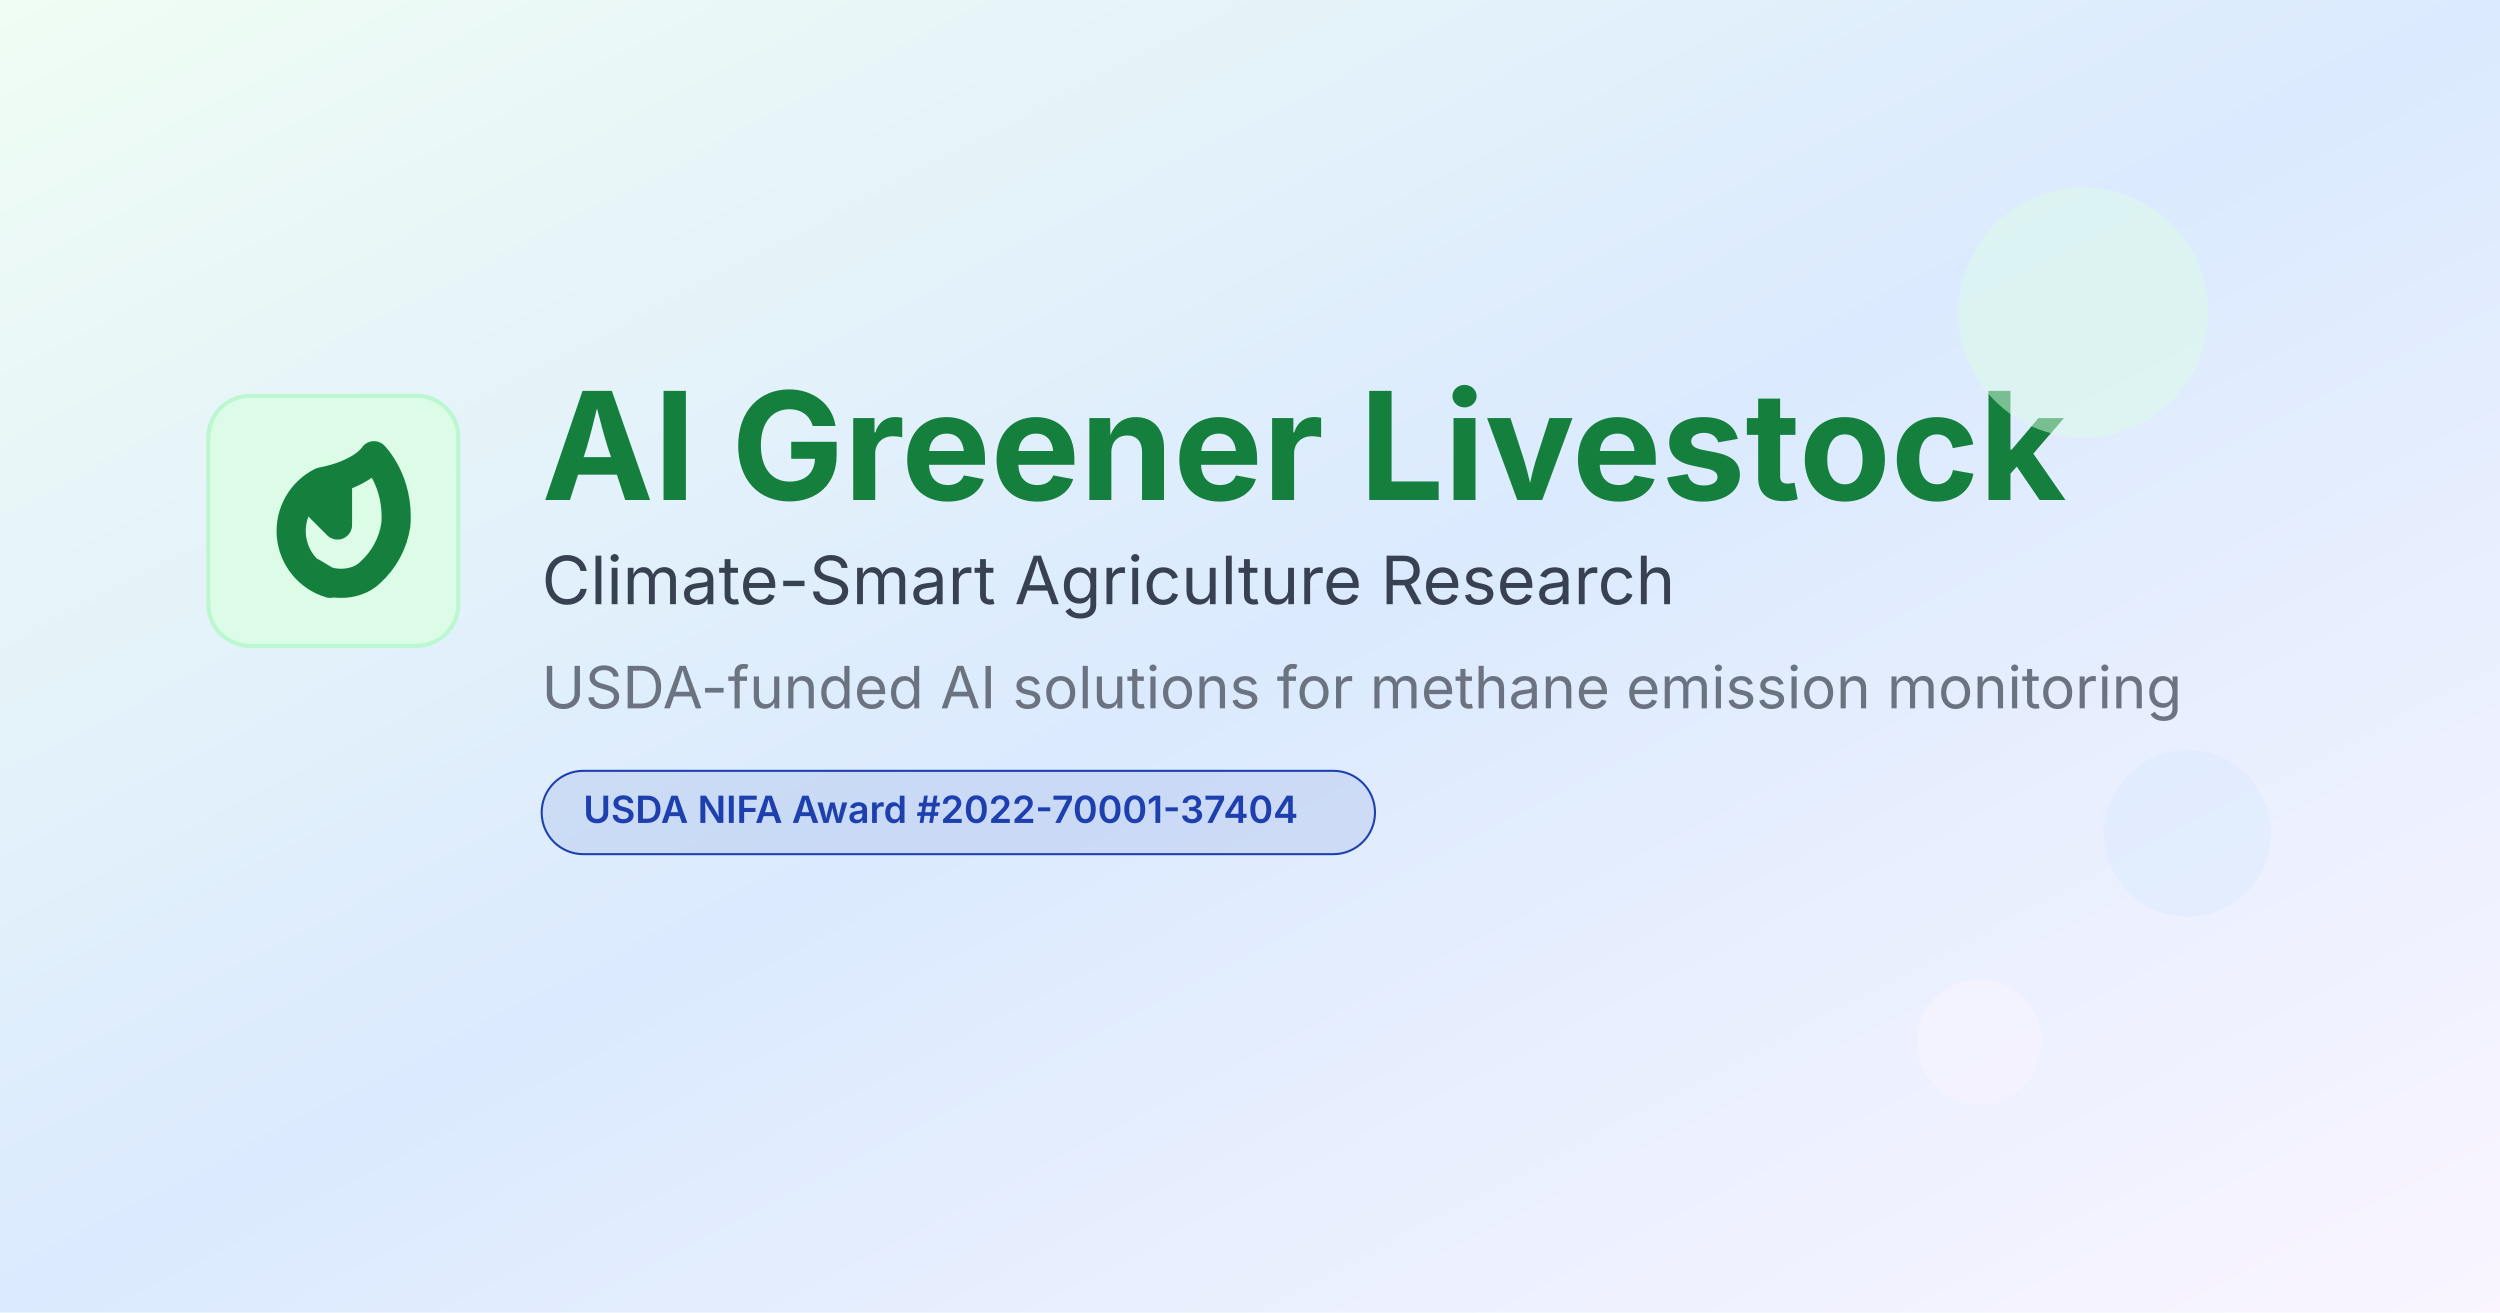
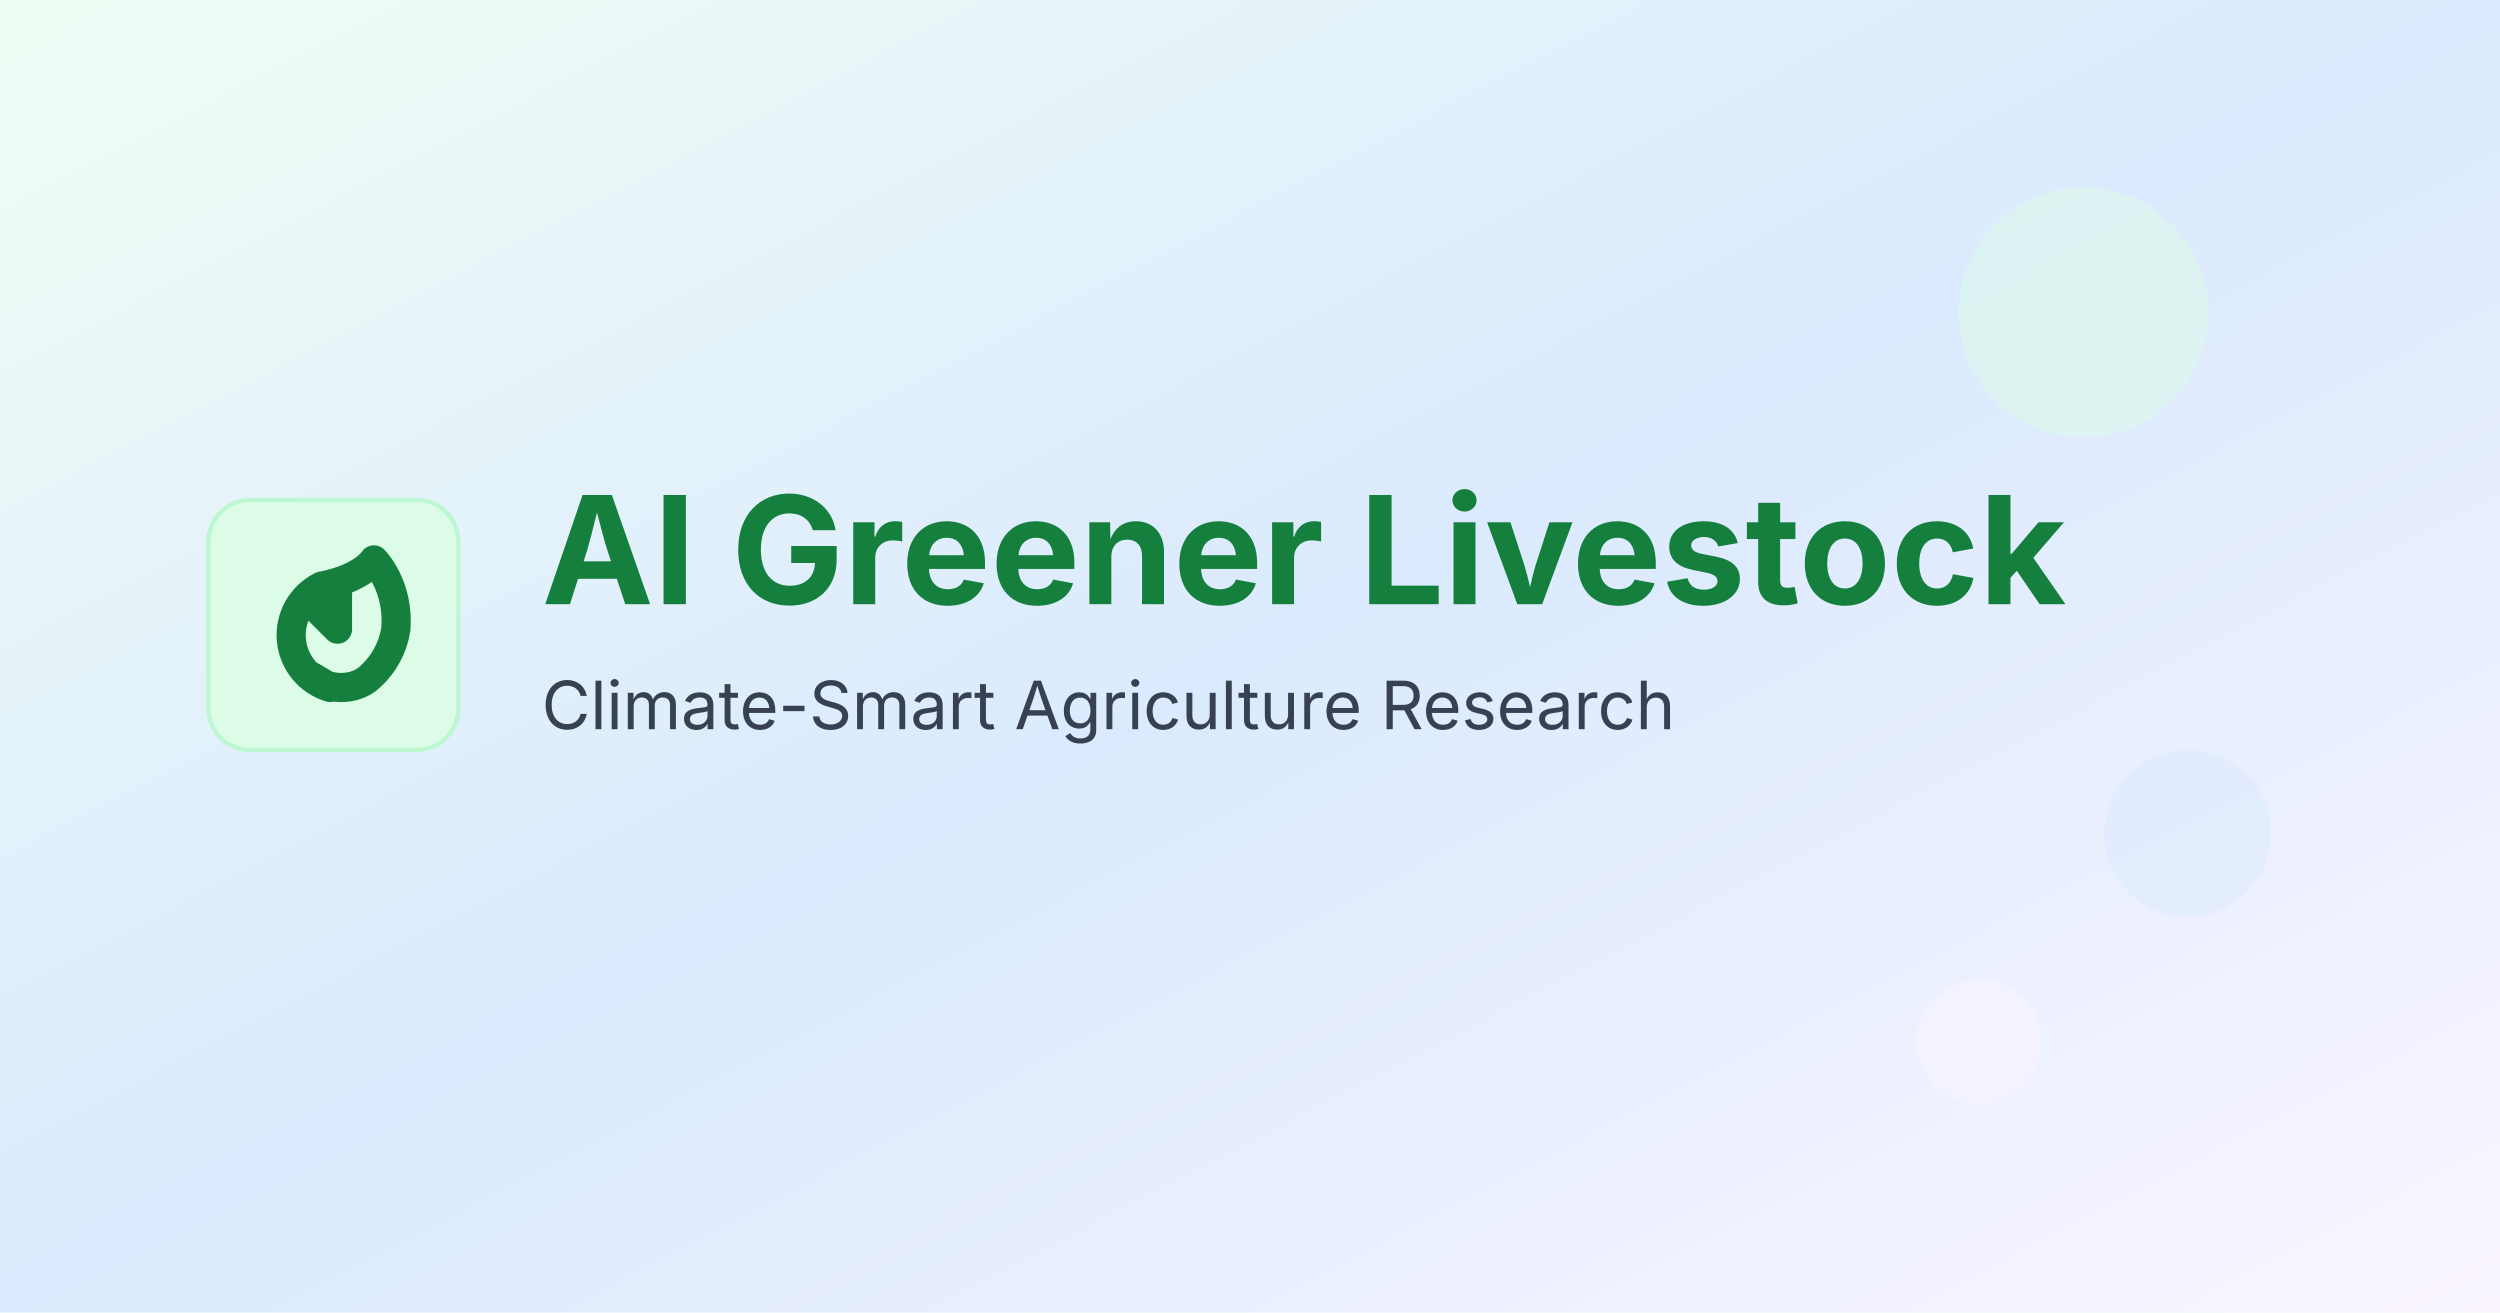
<svg xmlns="http://www.w3.org/2000/svg" width="1200" height="630" viewBox="0 0 1200 630">
  <rect width="1200" height="630" fill="#f0fdf4" />
  <defs>
    <linearGradient id="bg-gradient" x1="0%" y1="0%" x2="100%" y2="100%">
      <stop offset="0%" style="stop-color:#f0fdf4;stop-opacity:1" />
      <stop offset="50%" style="stop-color:#dbeafe;stop-opacity:1" />
      <stop offset="100%" style="stop-color:#faf5ff;stop-opacity:1" />
    </linearGradient>
  </defs>
  <rect width="1200" height="630" fill="url(#bg-gradient)" />
-   <g transform="translate(100, 150)">
+   <g transform="translate(100, 200)">
    <rect x="0" y="40" width="120" height="120" rx="20" fill="#dcfce7" stroke="#bbf7d0" stroke-width="2" />
    <g transform="translate(20, 60)">
      <path d="M11 20A7.5 7.5 0 0 1 9.8 6.1C15.5 5 17 2.5 17 2.5s3.5 3.5 3 9.5a11 11 0 0 1-3.5 6.5c-1 1-2.5 1.5-4 1.5s-3-0.5-4-1.5z" fill="none" stroke="#15803d" stroke-width="4" stroke-linecap="round" stroke-linejoin="round" transform="scale(3.5)" />
      <path d="m9 9 3 3v-6" fill="none" stroke="#15803d" stroke-width="4" stroke-linecap="round" stroke-linejoin="round" transform="scale(3.5)" />
    </g>
    <text x="160" y="90" font-family="system-ui, -apple-system, sans-serif" font-size="72" font-weight="700" fill="#15803d">AI Greener Livestock</text>
-     <text x="160" y="140" font-family="system-ui, -apple-system, sans-serif" font-size="32" font-weight="400" fill="#374151">Climate-Smart Agriculture Research</text>
-     <text x="160" y="190" font-family="system-ui, -apple-system, sans-serif" font-size="28" font-weight="400" fill="#6b7280">USDA-funded AI solutions for methane emission monitoring</text>
-     <rect x="160" y="220" width="400" height="40" rx="20" fill="#1e40af" fill-opacity="0.1" stroke="#1e40af" stroke-width="1" />
-     <text x="180" y="245" font-family="system-ui, -apple-system, sans-serif" font-size="18" font-weight="600" fill="#1e40af">USDA NIFA Award #2022-70001-37404</text>
+     <text x="160" y="150" font-family="system-ui, -apple-system, sans-serif" font-size="32" font-weight="400" fill="#374151">Climate-Smart Agriculture Research</text>
  </g>
  <circle cx="1000" cy="150" r="60" fill="#dcfce7" fill-opacity="0.5" />
  <circle cx="1050" cy="400" r="40" fill="#dbeafe" fill-opacity="0.5" />
  <circle cx="950" cy="500" r="30" fill="#faf5ff" fill-opacity="0.5" />
</svg>
